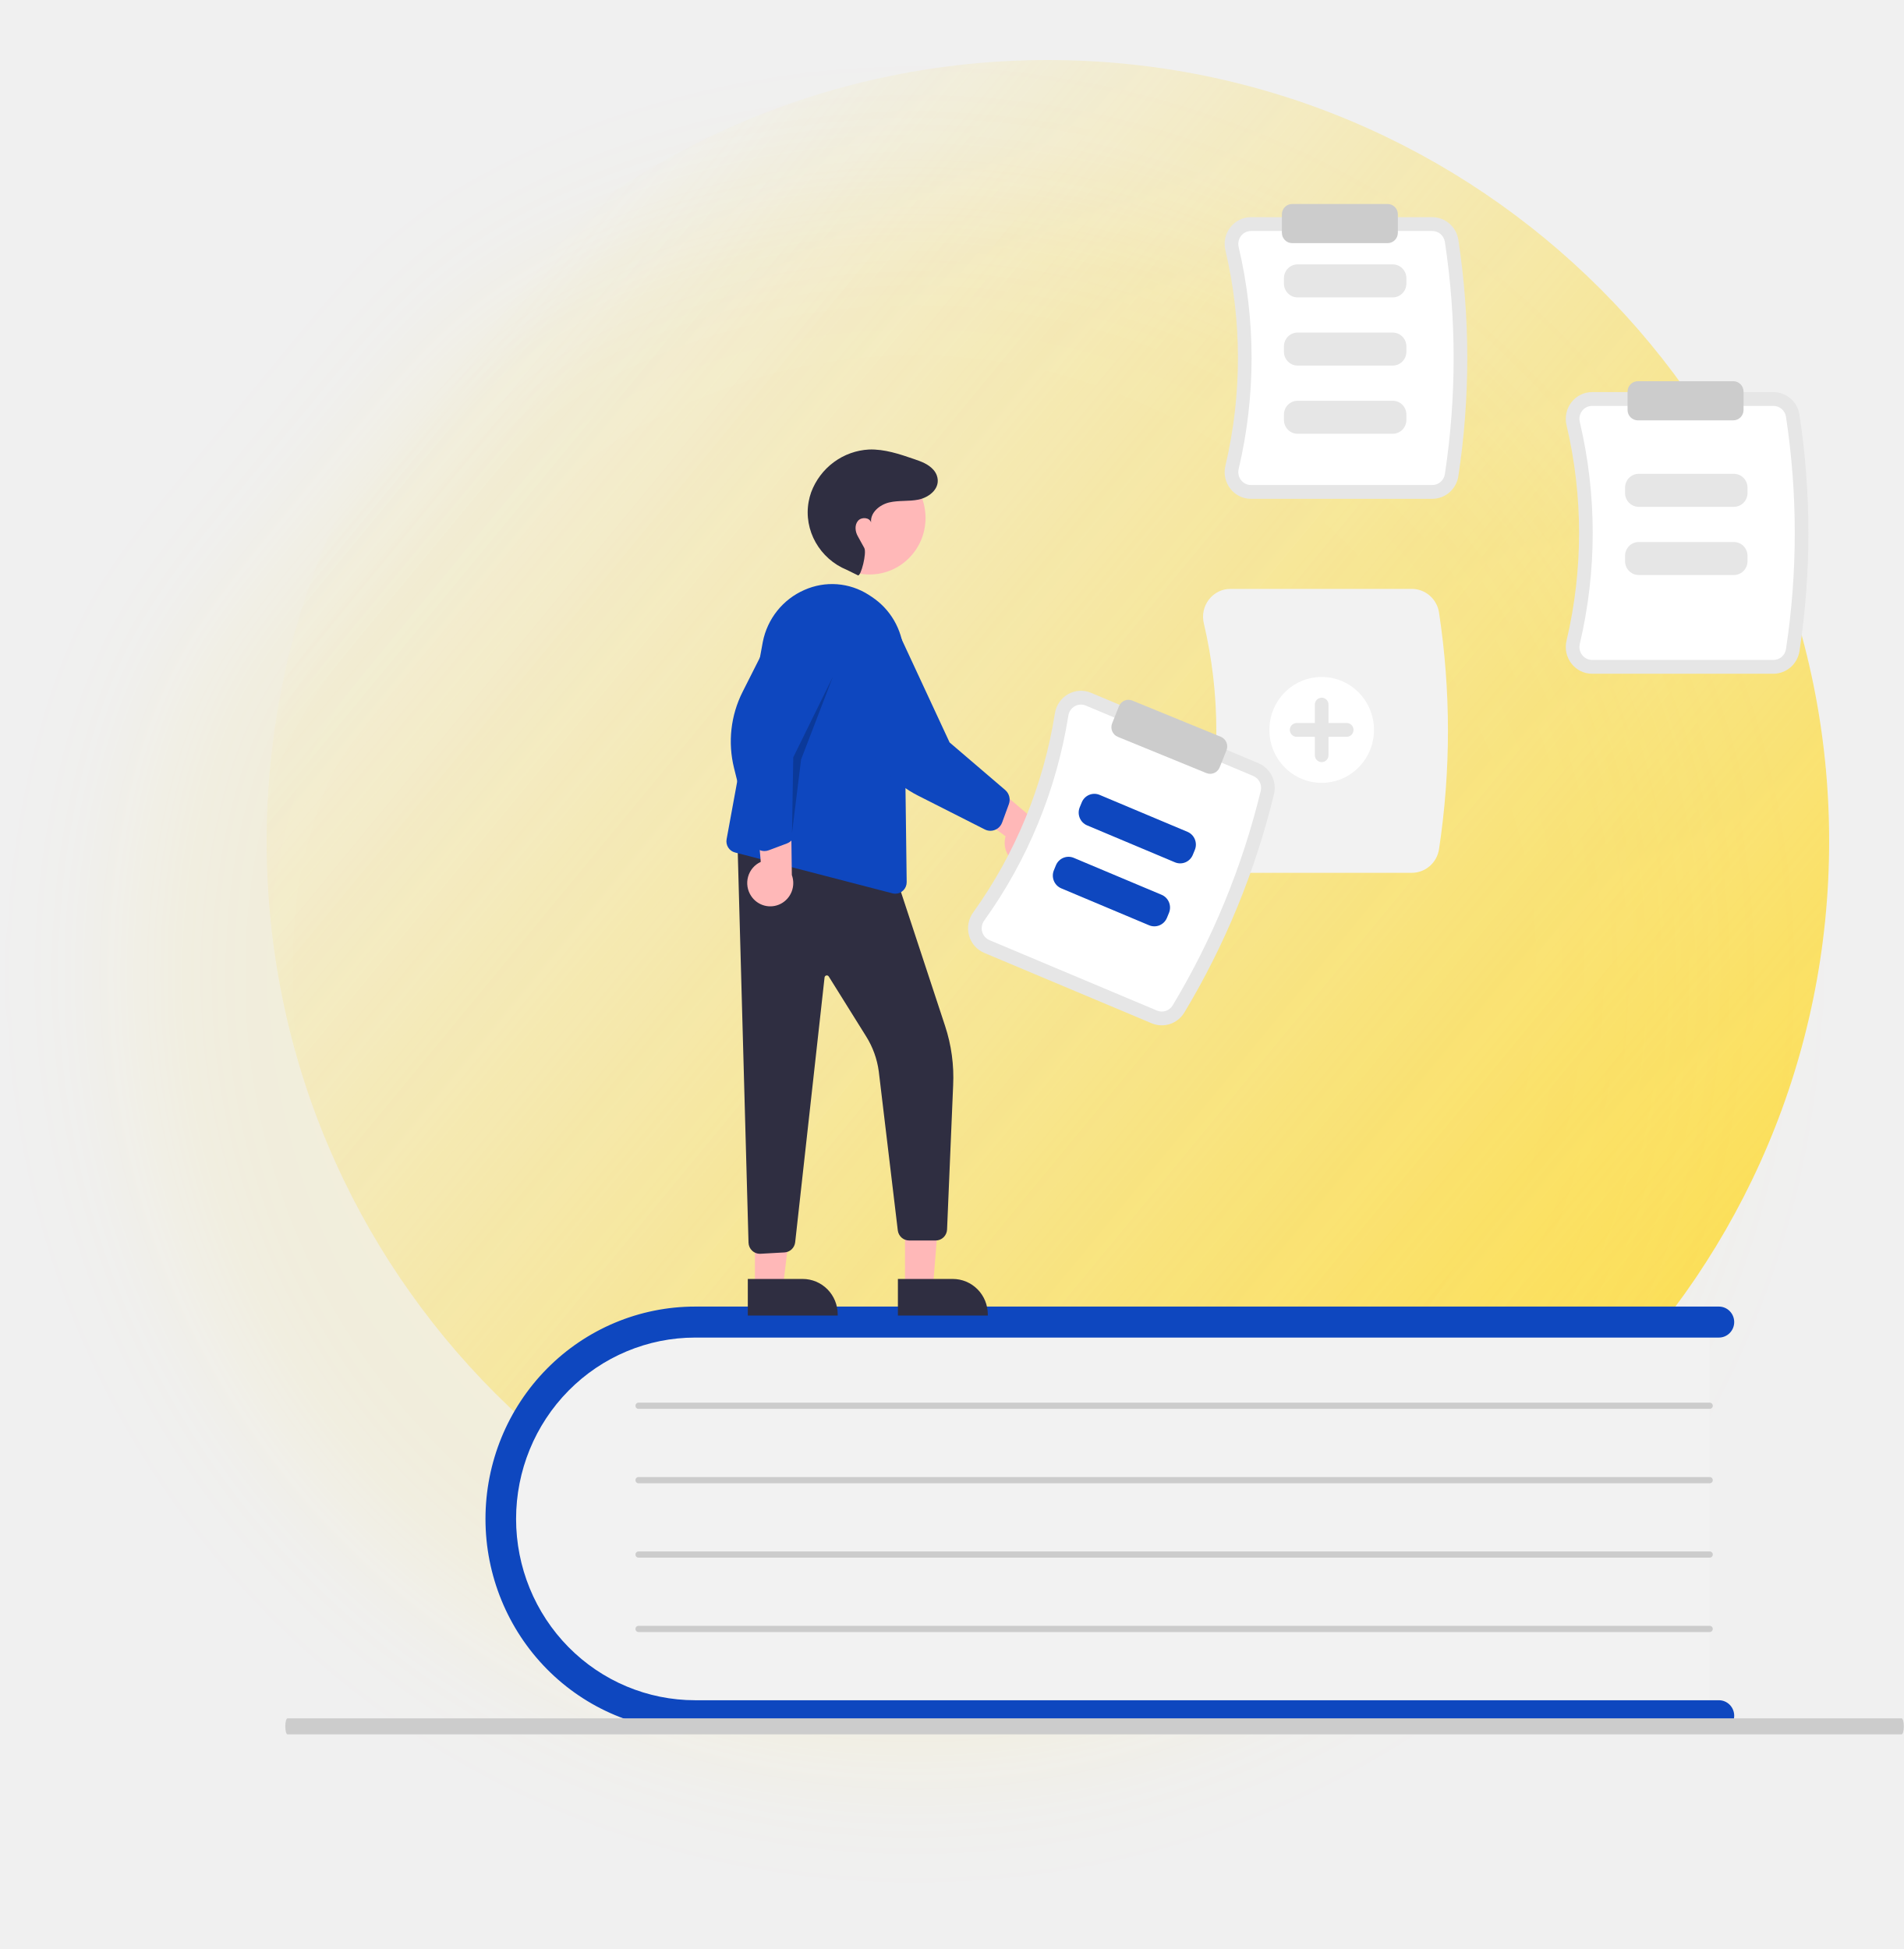
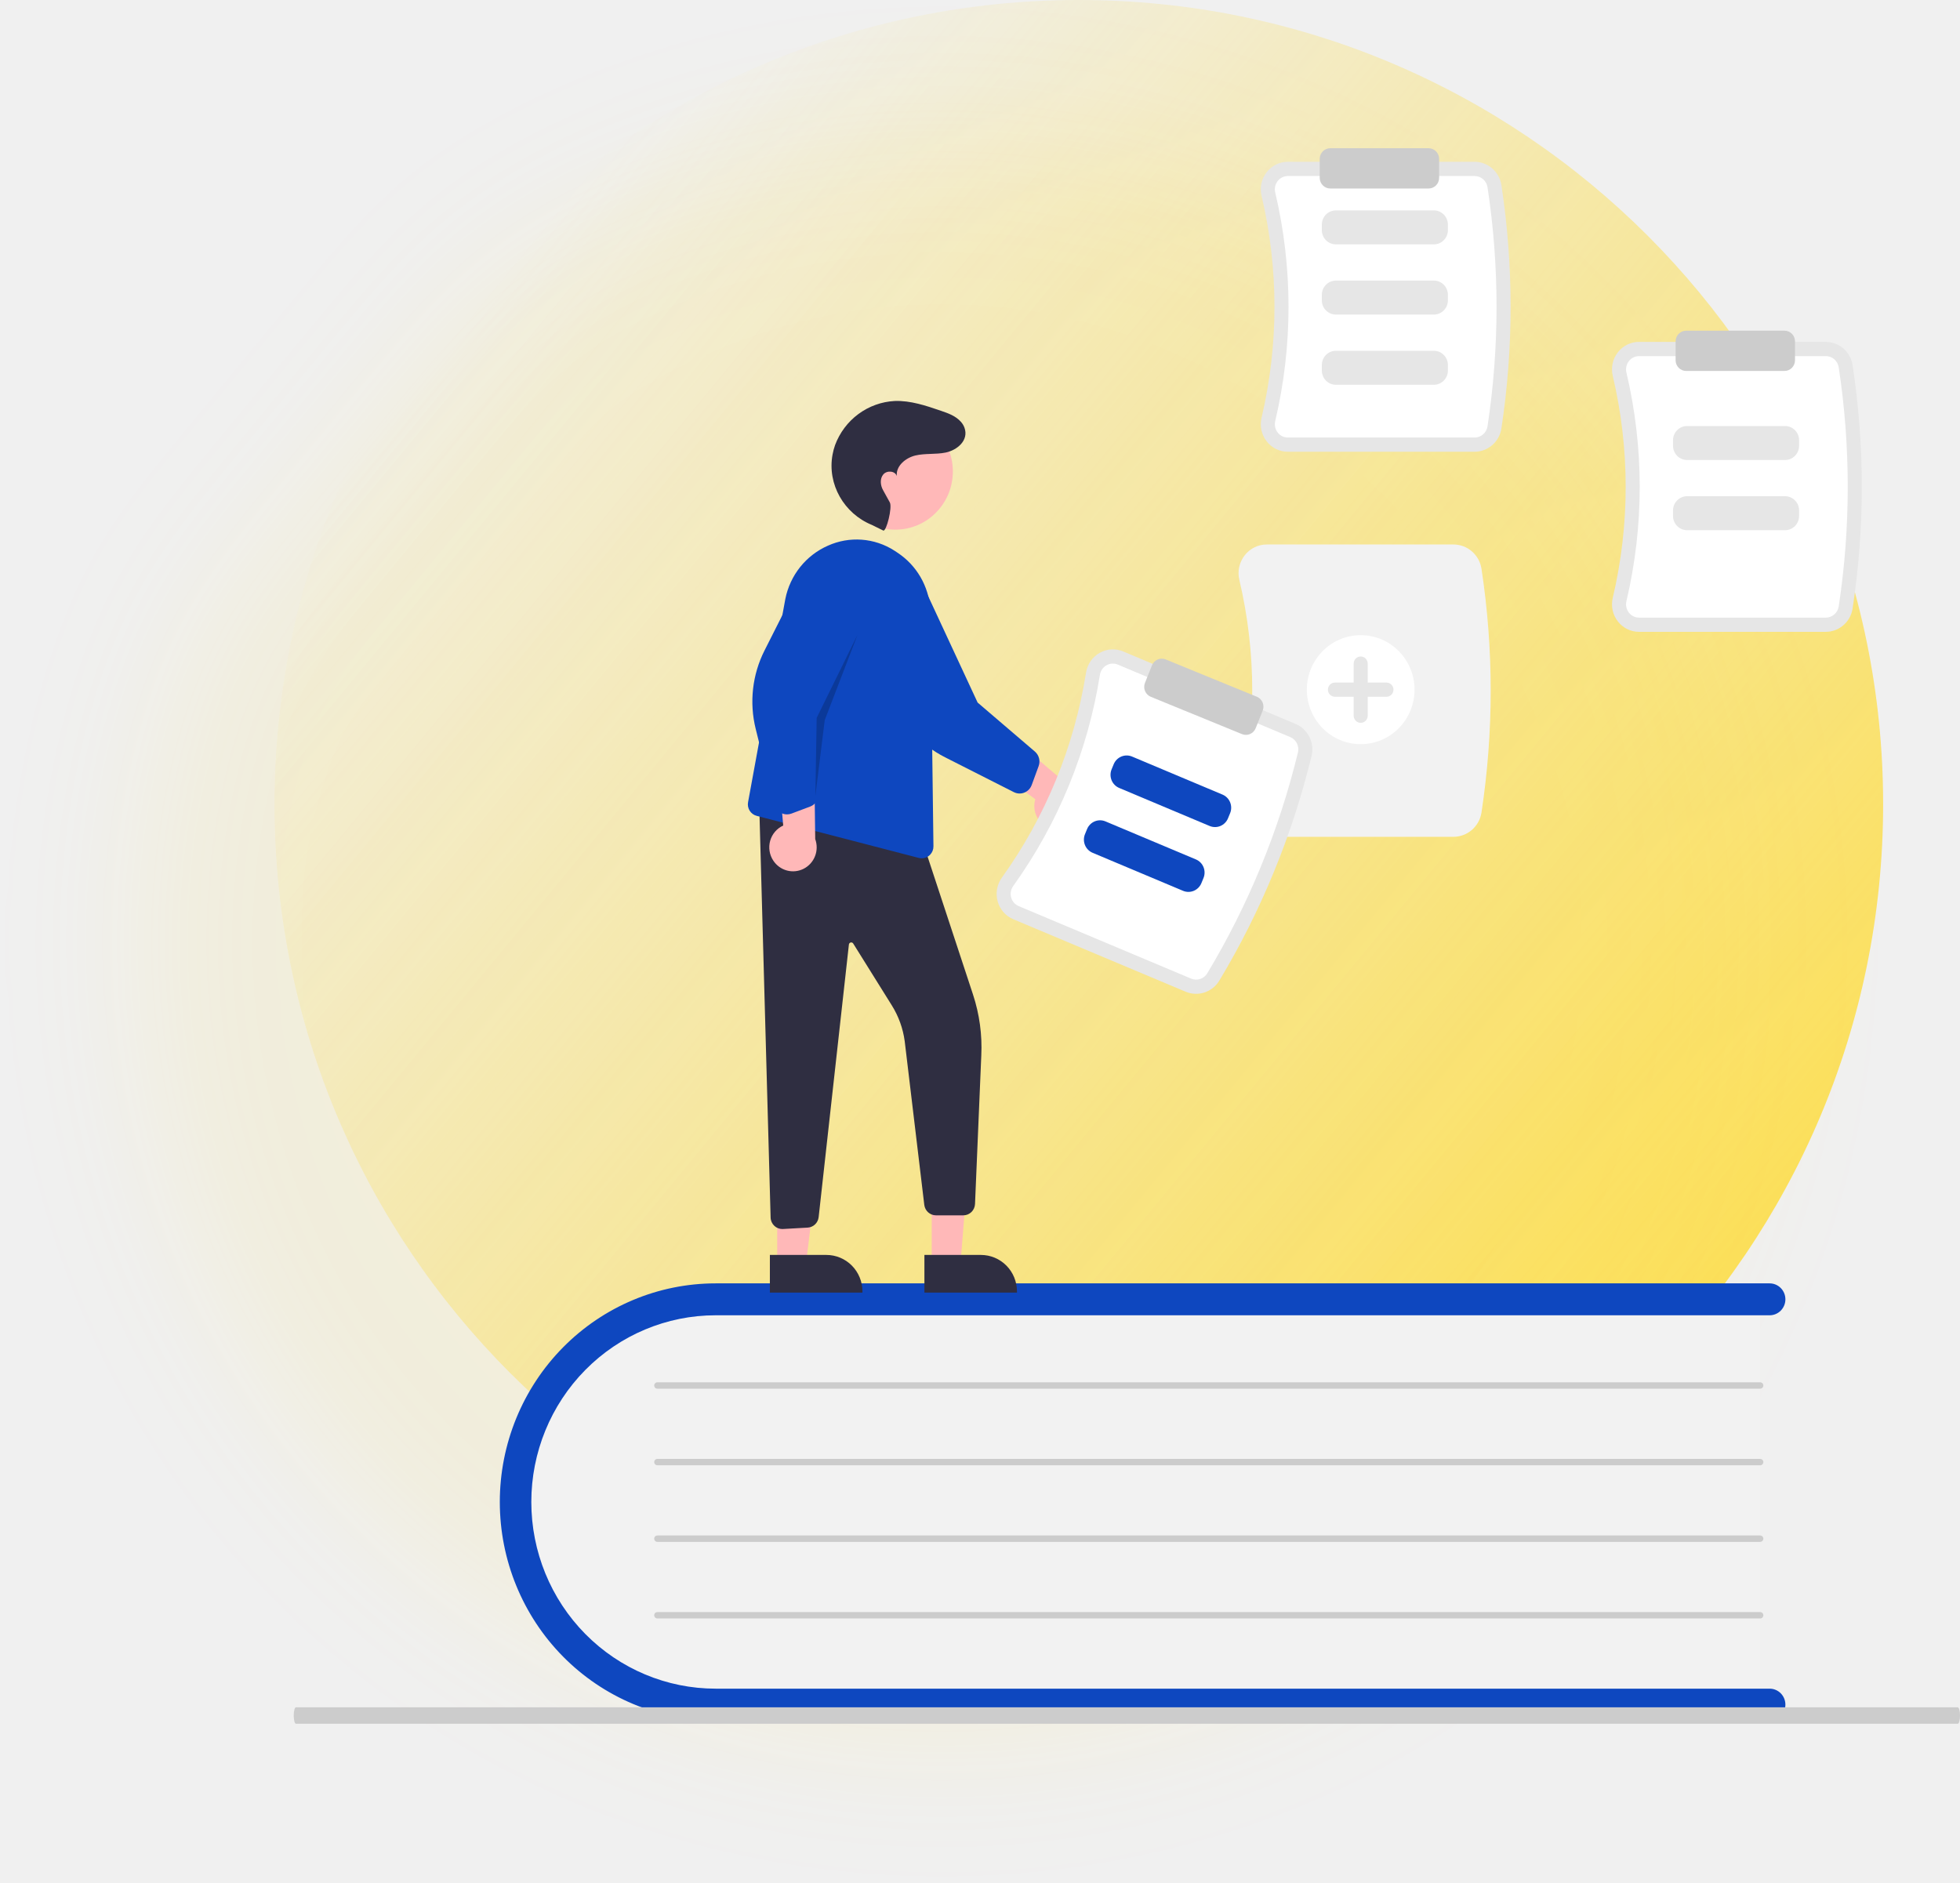
- <svg xmlns="http://www.w3.org/2000/svg" width="503" height="515" viewBox="0 0 714 686" fill="none">
+ <svg xmlns="http://www.w3.org/2000/svg" width="auto" height="auto" viewBox="0 0 714 686" fill="none">
  <g filter="url(#filter0_d)">
    <circle cx="393" cy="293" r="293" fill="url(#paint0_linear)" />
  </g>
  <path d="M641.212 471.042V622.187H267.359C224.763 622.187 190.107 588.284 190.107 546.615C190.107 504.945 224.763 471.042 267.359 471.042H641.212Z" fill="#F2F2F2" />
  <path d="M650.394 621.024C650.394 622.566 649.789 624.044 648.713 625.134C647.637 626.224 646.177 626.837 644.655 626.837H260.7C239.846 626.837 219.847 618.447 205.101 603.511C190.356 588.575 182.072 568.318 182.072 547.196C182.072 526.074 190.356 505.817 205.101 490.881C219.847 475.945 239.846 467.555 260.7 467.555H644.655C646.177 467.555 647.637 468.167 648.713 469.257C649.79 470.347 650.394 471.826 650.394 473.368C650.394 474.91 649.79 476.388 648.713 477.478C647.637 478.569 646.177 479.181 644.655 479.181H260.7C242.891 479.181 225.811 486.347 213.218 499.102C200.625 511.857 193.55 529.157 193.55 547.196C193.55 565.235 200.625 582.535 213.218 595.29C225.811 608.045 242.891 615.211 260.7 615.211H644.655C646.177 615.212 647.637 615.824 648.713 616.914C649.789 618.004 650.394 619.483 650.394 621.024Z" fill="#0E47BF" />
  <path d="M641.212 505.922H239.464C239.16 505.922 238.868 505.799 238.653 505.581C238.437 505.363 238.317 505.068 238.317 504.759C238.317 504.451 238.437 504.155 238.653 503.937C238.868 503.719 239.16 503.597 239.464 503.597H641.212C641.516 503.597 641.808 503.719 642.023 503.937C642.239 504.155 642.36 504.451 642.36 504.759C642.36 505.068 642.239 505.363 642.023 505.581C641.808 505.799 641.516 505.922 641.212 505.922Z" fill="#CCCCCC" />
  <path d="M641.212 533.826H239.464C239.16 533.826 238.868 533.703 238.653 533.485C238.437 533.267 238.317 532.971 238.317 532.663C238.317 532.354 238.437 532.059 238.653 531.841C238.868 531.623 239.16 531.5 239.464 531.5H641.212C641.516 531.5 641.808 531.623 642.023 531.841C642.239 532.059 642.36 532.354 642.36 532.663C642.36 532.971 642.239 533.267 642.023 533.485C641.808 533.703 641.516 533.826 641.212 533.826Z" fill="#CCCCCC" />
  <path d="M641.212 561.729H239.464C239.16 561.729 238.868 561.607 238.653 561.389C238.437 561.17 238.317 560.875 238.317 560.566C238.317 560.258 238.437 559.962 238.653 559.744C238.868 559.526 239.16 559.404 239.464 559.404H641.212C641.516 559.404 641.808 559.526 642.023 559.744C642.239 559.962 642.36 560.258 642.36 560.566C642.36 560.875 642.239 561.17 642.023 561.389C641.808 561.607 641.516 561.729 641.212 561.729Z" fill="#CCCCCC" />
  <path d="M641.212 589.633H239.464C239.16 589.633 238.868 589.51 238.653 589.292C238.437 589.074 238.317 588.778 238.317 588.47C238.317 588.162 238.437 587.866 238.653 587.648C238.868 587.43 239.16 587.307 239.464 587.307H641.212C641.516 587.307 641.808 587.43 642.023 587.648C642.239 587.866 642.36 588.162 642.36 588.47C642.36 588.778 642.239 589.074 642.023 589.292C641.808 589.51 641.516 589.633 641.212 589.633Z" fill="#CCCCCC" />
  <path d="M713.184 628H107.816C107.599 628 107.392 627.684 107.239 627.121C107.086 626.559 107 625.796 107 625C107 624.204 107.086 623.441 107.239 622.879C107.392 622.316 107.599 622 107.816 622H713.184C713.401 622 713.608 622.316 713.761 622.879C713.914 623.441 714 624.204 714 625C714 625.796 713.914 626.559 713.761 627.121C713.608 627.684 713.401 628 713.184 628Z" fill="#CCCCCC" />
  <path d="M537.174 164.582H469.162C467.673 164.587 466.202 164.248 464.862 163.59C463.522 162.933 462.348 161.975 461.429 160.79V160.79C460.494 159.593 459.84 158.195 459.518 156.704C459.197 155.213 459.215 153.667 459.573 152.185C465.841 125.611 465.841 97.916 459.573 71.342C459.215 69.859 459.197 68.314 459.518 66.823C459.84 65.332 460.494 63.934 461.429 62.738C462.348 61.552 463.522 60.594 464.862 59.937C466.202 59.279 467.673 58.94 469.162 58.945H537.174C539.522 58.952 541.792 59.802 543.579 61.344C545.365 62.886 546.553 65.02 546.931 67.366C551.407 96.791 551.407 126.736 546.931 156.161C546.553 158.507 545.365 160.641 543.579 162.183C541.792 163.725 539.522 164.576 537.174 164.582V164.582Z" fill="#E6E6E6" />
  <path d="M469.162 64.124C468.446 64.122 467.74 64.285 467.097 64.6C466.453 64.915 465.889 65.375 465.448 65.945C464.993 66.528 464.676 67.208 464.52 67.934C464.364 68.66 464.374 69.413 464.549 70.134C471.005 97.503 471.005 126.025 464.549 153.393C464.374 154.114 464.364 154.866 464.52 155.592C464.675 156.318 464.993 156.999 465.447 157.582L465.448 157.582C465.889 158.152 466.453 158.612 467.097 158.927C467.74 159.242 468.446 159.405 469.162 159.403H537.174C538.302 159.403 539.393 158.998 540.253 158.261C541.114 157.523 541.688 156.5 541.873 155.374C546.269 126.471 546.269 97.056 541.873 68.153C541.688 67.027 541.114 66.004 540.253 65.267C539.393 64.529 538.302 64.124 537.174 64.124L469.162 64.124Z" fill="white" />
  <path d="M522.332 89.03H486.642C485.285 89.029 483.985 88.483 483.025 87.512C482.066 86.541 481.526 85.224 481.525 83.851V81.827C481.526 80.454 482.066 79.137 483.025 78.166C483.985 77.195 485.285 76.649 486.642 76.647H522.332C523.689 76.649 524.99 77.195 525.949 78.166C526.909 79.137 527.448 80.454 527.45 81.827V83.851C527.448 85.224 526.909 86.541 525.949 87.512C524.99 88.483 523.689 89.029 522.332 89.03Z" fill="#E6E6E6" />
  <path d="M522.332 114.605H486.642C485.285 114.604 483.985 114.058 483.025 113.087C482.066 112.116 481.526 110.799 481.525 109.426V107.402C481.526 106.029 482.066 104.712 483.025 103.741C483.985 102.77 485.285 102.224 486.642 102.223H522.332C523.689 102.224 524.99 102.77 525.949 103.741C526.909 104.712 527.448 106.029 527.45 107.402V109.426C527.448 110.799 526.909 112.116 525.949 113.087C524.99 114.058 523.689 114.604 522.332 114.605Z" fill="#E6E6E6" />
  <path d="M522.332 140.18H486.642C485.285 140.179 483.985 139.633 483.025 138.662C482.066 137.691 481.526 136.374 481.525 135.001V132.977C481.526 131.604 482.066 130.287 483.025 129.316C483.985 128.345 485.285 127.799 486.642 127.798H522.332C523.689 127.799 524.99 128.345 525.949 129.316C526.909 130.287 527.448 131.604 527.45 132.977V135.001C527.448 136.374 526.909 137.691 525.949 138.662C524.99 139.633 523.689 140.179 522.332 140.18V140.18Z" fill="#E6E6E6" />
  <path d="M665.111 230.191H597.098C595.609 230.195 594.139 229.856 592.799 229.199C591.459 228.542 590.285 227.584 589.366 226.398V226.398C588.43 225.201 587.777 223.804 587.455 222.313C587.133 220.822 587.152 219.276 587.51 217.793C593.778 191.219 593.778 163.525 587.509 136.951C587.152 135.468 587.134 133.922 587.455 132.431C587.777 130.94 588.43 129.543 589.366 128.346C590.285 127.16 591.459 126.202 592.799 125.545C594.139 124.888 595.609 124.549 597.098 124.553H665.111C667.459 124.56 669.729 125.41 671.515 126.953C673.302 128.495 674.49 130.629 674.867 132.975C679.343 162.4 679.343 192.345 674.867 221.769C674.49 224.115 673.302 226.249 671.515 227.792C669.729 229.334 667.459 230.184 665.111 230.191Z" fill="#E6E6E6" />
  <path d="M597.098 129.733C596.383 129.73 595.677 129.893 595.034 130.209C594.39 130.524 593.826 130.984 593.384 131.553C592.93 132.136 592.612 132.817 592.457 133.543C592.301 134.269 592.311 135.021 592.486 135.743C598.942 163.111 598.942 191.633 592.486 219.001C592.311 219.723 592.301 220.475 592.457 221.201C592.612 221.927 592.93 222.607 593.384 223.19L593.385 223.191C593.826 223.76 594.39 224.22 595.034 224.535C595.677 224.851 596.383 225.014 597.098 225.011H665.111C666.239 225.012 667.33 224.607 668.19 223.869C669.051 223.131 669.624 222.108 669.809 220.982C674.206 192.079 674.206 162.665 669.809 133.762C669.624 132.636 669.051 131.613 668.19 130.875C667.33 130.137 666.239 129.732 665.111 129.733L597.098 129.733Z" fill="white" />
  <path d="M529.498 304.864H461.485C459.932 304.868 458.398 304.514 457 303.829C455.602 303.143 454.377 302.144 453.418 300.906C452.443 299.658 451.761 298.201 451.425 296.647C451.09 295.092 451.109 293.48 451.482 291.934C457.735 265.426 457.735 237.8 451.482 211.293C451.109 209.746 451.09 208.135 451.425 206.58C451.761 205.025 452.442 203.568 453.418 202.32C454.377 201.083 455.602 200.084 457 199.398C458.398 198.712 459.932 198.358 461.485 198.363H529.498C531.948 198.37 534.315 199.258 536.179 200.867C538.043 202.476 539.282 204.703 539.676 207.15C544.159 236.619 544.159 266.608 539.676 296.076C539.282 298.524 538.043 300.75 536.179 302.36C534.315 303.969 531.948 304.856 529.498 304.864V304.864Z" fill="#F2F2F2" />
  <path d="M650.269 167.588H614.579C613.222 167.586 611.922 167.04 610.962 166.069C610.003 165.098 609.463 163.782 609.462 162.408V160.384C609.463 159.011 610.003 157.695 610.962 156.724C611.922 155.753 613.222 155.207 614.579 155.205H650.269C651.626 155.207 652.927 155.753 653.886 156.724C654.845 157.695 655.385 159.011 655.386 160.384V162.409C655.385 163.782 654.845 165.098 653.886 166.069C652.927 167.04 651.626 167.586 650.269 167.588V167.588Z" fill="#E6E6E6" />
  <path d="M650.269 193.163H614.579C613.222 193.161 611.922 192.615 610.962 191.644C610.003 190.673 609.463 189.357 609.462 187.984V185.959C609.463 184.586 610.003 183.27 610.962 182.299C611.922 181.328 613.222 180.782 614.579 180.78H650.269C651.626 180.782 652.927 181.328 653.886 182.299C654.845 183.27 655.385 184.586 655.386 185.959V187.984C655.385 189.357 654.845 190.673 653.886 191.644C652.927 192.615 651.626 193.161 650.269 193.163V193.163Z" fill="#E6E6E6" />
  <path d="M495.682 271.112C506.516 271.112 515.299 262.223 515.299 251.257C515.299 240.291 506.516 231.402 495.682 231.402C484.848 231.402 476.065 240.291 476.065 251.257C476.065 262.223 484.848 271.112 495.682 271.112Z" fill="white" />
  <path d="M505.064 248.667H498.241V241.761C498.241 241.074 497.971 240.416 497.491 239.93C497.011 239.444 496.36 239.171 495.682 239.171C495.003 239.171 494.352 239.444 493.873 239.93C493.393 240.416 493.123 241.074 493.123 241.761V248.667H486.3C485.621 248.667 484.97 248.94 484.491 249.426C484.011 249.912 483.741 250.57 483.741 251.257C483.741 251.944 484.011 252.603 484.491 253.088C484.97 253.574 485.621 253.847 486.3 253.847H493.123V260.753C493.123 261.44 493.393 262.099 493.873 262.584C494.352 263.07 495.003 263.343 495.682 263.343C496.36 263.343 497.011 263.07 497.491 262.584C497.971 262.099 498.241 261.44 498.241 260.753V253.847H505.064C505.743 253.847 506.393 253.574 506.873 253.088C507.353 252.603 507.623 251.944 507.623 251.257C507.623 250.57 507.353 249.912 506.873 249.426C506.393 248.94 505.743 248.667 505.064 248.667V248.667Z" fill="#E6E6E6" />
  <path d="M520.416 68.676H484.594C483.576 68.674 482.601 68.265 481.881 67.537C481.162 66.808 480.757 65.821 480.756 64.791V57.885C480.757 56.855 481.162 55.867 481.881 55.139C482.601 54.411 483.576 54.001 484.594 54H520.416C521.434 54.001 522.409 54.411 523.129 55.139C523.848 55.867 524.253 56.855 524.254 57.885V64.791C524.253 65.821 523.848 66.808 523.129 67.537C522.409 68.265 521.434 68.674 520.416 68.676Z" fill="#CCCCCC" />
  <path d="M650.059 135.147H614.237C613.219 135.146 612.244 134.736 611.524 134.008C610.804 133.28 610.4 132.293 610.399 131.263V124.356C610.4 123.327 610.804 122.339 611.524 121.611C612.244 120.883 613.219 120.473 614.237 120.472H650.059C651.077 120.473 652.052 120.883 652.772 121.611C653.491 122.339 653.896 123.327 653.897 124.356V131.263C653.896 132.293 653.491 133.28 652.772 134.008C652.052 134.736 651.077 135.146 650.059 135.147Z" fill="#CCCCCC" />
  <path d="M339.415 460.653H349.872L353.141 419.83H339.414L339.415 460.653Z" fill="#FFB8B8" />
  <path d="M336.749 457.197L357.341 457.196H357.342C359.065 457.196 360.772 457.54 362.364 458.207C363.956 458.875 365.403 459.853 366.622 461.087C367.84 462.32 368.807 463.784 369.466 465.396C370.126 467.007 370.465 468.735 370.465 470.479V470.911L336.749 470.912L336.749 457.197Z" fill="#2F2E41" />
  <path d="M283.123 460.653H293.58L298.555 419.83H283.122L283.123 460.653Z" fill="#FFB8B8" />
  <path d="M280.456 457.197L301.049 457.196H301.05C302.773 457.196 304.48 457.54 306.072 458.207C307.664 458.875 309.111 459.853 310.329 461.087C311.548 462.32 312.515 463.784 313.174 465.396C313.834 467.007 314.173 468.735 314.173 470.479V470.911L280.457 470.912L280.456 457.197Z" fill="#2F2E41" />
  <path d="M284.979 447.757C283.912 447.757 282.884 447.35 282.1 446.619V446.619C281.679 446.23 281.34 445.759 281.103 445.234C280.866 444.71 280.737 444.142 280.722 443.565L276.528 291.445L336.071 306.511L354.443 362.294C356.812 369.47 357.837 377.03 357.466 384.587L355.185 438.659C355.133 439.767 354.662 440.812 353.868 441.577C353.075 442.342 352.021 442.769 350.926 442.768H340.939C339.908 442.763 338.913 442.383 338.137 441.697C337.361 441.01 336.855 440.063 336.713 439.03L329.575 379.342C328.951 374.686 327.342 370.221 324.857 366.252L310.81 343.741C310.716 343.59 310.578 343.473 310.416 343.405C310.254 343.337 310.074 343.321 309.903 343.36C309.731 343.398 309.576 343.49 309.458 343.621C309.339 343.753 309.264 343.918 309.242 344.095L298.219 443.447C298.1 444.455 297.635 445.388 296.903 446.082C296.172 446.776 295.222 447.187 294.221 447.242L285.221 447.749C285.14 447.754 285.06 447.757 284.979 447.757Z" fill="#2F2E41" />
  <path d="M326.163 192.958C337.732 192.958 347.111 183.465 347.111 171.755C347.111 160.045 337.732 150.552 326.163 150.552C314.593 150.552 305.214 160.045 305.214 171.755C305.214 183.465 314.593 192.958 326.163 192.958Z" fill="#FFB8B8" />
  <path d="M335.786 312.698C335.425 312.697 335.066 312.651 334.717 312.561H334.717L275.64 297.229C274.584 296.955 273.672 296.282 273.091 295.349C272.509 294.415 272.304 293.291 272.516 292.209L286.084 218.234C286.929 213.958 288.787 209.954 291.498 206.565C294.209 203.176 297.693 200.503 301.649 198.777C305.504 197.05 309.72 196.31 313.924 196.622C318.129 196.935 322.193 198.29 325.757 200.568C326.584 201.091 327.417 201.66 328.233 202.261C331.516 204.712 334.193 207.9 336.054 211.573C337.915 215.247 338.911 219.308 338.961 223.436L340.04 308.321C340.048 308.891 339.943 309.458 339.733 309.988C339.522 310.518 339.21 311 338.815 311.407C338.419 311.814 337.948 312.138 337.428 312.359C336.908 312.581 336.35 312.696 335.786 312.698V312.698Z" fill="#0E47BF" />
  <path d="M281.719 313.568C281.014 312.518 280.545 311.325 280.345 310.072C280.146 308.819 280.22 307.537 280.562 306.317C280.905 305.096 281.508 303.966 282.329 303.006C283.15 302.047 284.168 301.281 285.313 300.764L282.685 270.03L296.61 277.668L296.97 305.683C297.702 307.687 297.683 309.893 296.915 311.883C296.147 313.874 294.685 315.51 292.805 316.482C290.925 317.454 288.758 317.694 286.715 317.157C284.672 316.62 282.894 315.343 281.719 313.568H281.719Z" fill="#FFB8B8" />
  <path d="M286.693 296.699C286.301 296.698 285.909 296.648 285.529 296.55C284.71 296.338 283.963 295.907 283.367 295.301C282.77 294.695 282.347 293.938 282.141 293.108L275.298 265.584C272.906 255.971 274.046 245.806 278.506 236.98L292.842 208.594C293.749 205.195 295.938 202.293 298.939 200.514C301.94 198.735 305.512 198.22 308.884 199.082C310.565 199.512 312.145 200.275 313.532 201.327C314.919 202.379 316.086 203.7 316.965 205.212C317.862 206.746 318.449 208.445 318.692 210.21C318.934 211.976 318.826 213.773 318.376 215.496L297.968 261.686L298.21 289.341C298.217 290.317 297.927 291.271 297.38 292.075C296.833 292.878 296.056 293.492 295.153 293.834L288.324 296.401C287.802 296.598 287.25 296.699 286.693 296.699Z" fill="#0E47BF" />
  <path d="M384.382 302.263C383.137 302.119 381.937 301.7 380.869 301.036C379.8 300.372 378.889 299.479 378.198 298.42C377.507 297.361 377.055 296.161 376.872 294.906C376.689 293.65 376.78 292.369 377.139 291.153L352.41 273.12L367.213 267.421L388.427 285.419C390.405 286.165 392.044 287.619 393.034 289.507C394.024 291.394 394.295 293.583 393.796 295.659C393.298 297.736 392.064 299.555 390.329 300.772C388.594 301.989 386.478 302.519 384.382 302.263H384.382Z" fill="#FFB8B8" />
  <path d="M371.437 289.095C370.708 289.094 369.989 288.922 369.337 288.593L344.262 275.888C335.504 271.451 328.635 263.945 324.934 254.768L313.03 225.252C311.076 222.339 310.332 218.767 310.957 215.304C311.582 211.841 313.527 208.765 316.371 206.74C317.793 205.728 319.399 205.013 321.096 204.636C322.793 204.259 324.548 204.228 326.257 204.544C327.986 204.859 329.637 205.518 331.113 206.483C332.589 207.448 333.861 208.7 334.855 210.166L356.131 255.953L376.998 273.808C377.733 274.439 378.258 275.284 378.503 276.228C378.749 277.171 378.701 278.168 378.368 279.084L375.836 285.997C375.505 286.904 374.907 287.686 374.124 288.239C373.336 288.796 372.398 289.095 371.437 289.095V289.095Z" fill="#0E47BF" />
  <path d="M321.764 193.283C322.877 193.776 325.156 184.799 324.135 183.004C322.617 180.334 322.706 180.353 321.698 178.586C320.69 176.82 320.465 174.402 321.77 172.848C323.076 171.293 326.096 171.499 326.692 173.448C326.309 169.747 329.926 166.771 333.509 165.935C337.092 165.099 340.872 165.618 344.475 164.874C348.656 164.01 353.007 160.463 351.338 155.809C351.052 155.034 350.624 154.321 350.075 153.708C348.148 151.514 345.451 150.578 342.815 149.672C337.331 147.788 331.697 145.88 325.909 146.088C321.14 146.341 316.547 147.995 312.692 150.848C308.837 153.701 305.888 157.63 304.205 162.153C303.806 163.285 303.497 164.447 303.281 165.628C301.294 176.44 307.498 187.104 317.573 191.221L321.764 193.283Z" fill="#2F2E41" />
  <path opacity="0.2" d="M297.029 289.969L297.504 261.542L312.382 231.266L300.441 262.344L297.029 289.969Z" fill="black" />
  <path d="M431.94 361.309L369.133 334.897C367.757 334.323 366.527 333.438 365.539 332.311C364.551 331.184 363.83 329.843 363.431 328.391C363.02 326.923 362.946 325.379 363.215 323.877C363.483 322.375 364.086 320.954 364.978 319.724C380.841 297.618 391.339 272.043 395.624 245.069C395.856 243.561 396.425 242.126 397.287 240.874C398.149 239.622 399.282 238.586 400.6 237.844C401.898 237.106 403.346 236.677 404.832 236.59C406.319 236.504 407.805 236.762 409.179 237.344L471.986 263.756C474.152 264.674 475.925 266.341 476.99 268.459C478.056 270.577 478.344 273.009 477.803 275.322C470.782 304.233 459.431 331.886 444.143 357.321C442.905 359.34 440.999 360.85 438.764 361.58C436.53 362.311 434.112 362.214 431.94 361.309Z" fill="#E6E6E6" />
  <path d="M407.215 242.127C406.556 241.847 405.842 241.723 405.128 241.765C404.414 241.806 403.719 242.012 403.095 242.366C402.454 242.728 401.903 243.233 401.484 243.843C401.065 244.453 400.789 245.152 400.677 245.886C396.264 273.667 385.452 300.006 369.116 322.772C368.681 323.37 368.386 324.061 368.255 324.792C368.123 325.523 368.158 326.274 368.357 326.989L368.357 326.99C368.549 327.687 368.896 328.331 369.37 328.872C369.845 329.413 370.436 329.838 371.097 330.113L433.904 356.526C434.945 356.964 436.106 357.014 437.181 356.667C438.255 356.32 439.173 355.598 439.77 354.63C454.787 329.646 465.937 302.483 472.834 274.085C473.09 272.973 472.948 271.806 472.433 270.79C471.918 269.775 471.064 268.977 470.022 268.539L407.215 242.127Z" fill="white" />
  <path d="M440.657 300.922L407.699 287.062C406.446 286.534 405.452 285.524 404.934 284.255C404.416 282.986 404.417 281.561 404.936 280.292L405.704 278.423C406.226 277.155 407.223 276.149 408.477 275.625C409.731 275.101 411.139 275.102 412.393 275.627L445.351 289.487C446.604 290.015 447.598 291.025 448.116 292.294C448.633 293.563 448.633 294.989 448.113 296.257L447.346 298.126C446.824 299.394 445.827 300.4 444.573 300.924C443.319 301.448 441.911 301.448 440.657 300.922V300.922Z" fill="#0E47BF" />
  <path d="M430.962 324.54L398.003 310.68C396.751 310.152 395.757 309.142 395.239 307.873C394.721 306.604 394.722 305.178 395.241 303.91L396.009 302.04C396.531 300.773 397.528 299.767 398.782 299.243C400.036 298.718 401.444 298.719 402.698 299.245L435.656 313.105C436.909 313.633 437.903 314.642 438.421 315.912C438.938 317.181 438.938 318.606 438.418 319.875L437.651 321.744C437.129 323.012 436.132 324.018 434.878 324.542C433.624 325.066 432.216 325.065 430.962 324.54V324.54Z" fill="#0E47BF" />
  <path d="M453.864 267.73C453.37 267.73 452.882 267.633 452.425 267.445L419.214 253.854C418.271 253.467 417.518 252.718 417.121 251.769C416.724 250.821 416.714 249.752 417.094 248.797L419.652 242.394C420.034 241.439 420.774 240.677 421.711 240.274C422.649 239.872 423.705 239.863 424.649 240.249L457.859 253.839C458.802 254.226 459.555 254.976 459.952 255.924C460.35 256.872 460.359 257.941 459.979 258.897L457.422 265.3C457.134 266.017 456.642 266.631 456.009 267.064C455.375 267.497 454.628 267.729 453.864 267.73V267.73Z" fill="#CCCCCC" />
  <defs>
    <filter id="filter0_d" x="0" y="0" width="686" height="686" filterUnits="userSpaceOnUse" color-interpolation-filters="sRGB">
      <feFlood flood-opacity="0" result="BackgroundImageFix" />
      <feColorMatrix in="SourceAlpha" type="matrix" values="0 0 0 0 0 0 0 0 0 0 0 0 0 0 0 0 0 0 127 0" />
      <feOffset dx="-50" dy="50" />
      <feGaussianBlur stdDeviation="25" />
      <feColorMatrix type="matrix" values="0 0 0 0 1 0 0 0 0 0.855 0 0 0 0 0.169 0 0 0 0.1 0" />
      <feBlend mode="normal" in2="BackgroundImageFix" result="effect1_dropShadow" />
      <feBlend mode="normal" in="SourceGraphic" in2="effect1_dropShadow" result="shape" />
    </filter>
    <linearGradient id="paint0_linear" x1="789.125" y1="564.313" x2="200.47" y2="78.34" gradientUnits="userSpaceOnUse">
      <stop stop-color="#FFDA2B" />
      <stop offset="1" stop-color="#FFDA2B" stop-opacity="0" />
    </linearGradient>
  </defs>
</svg>
